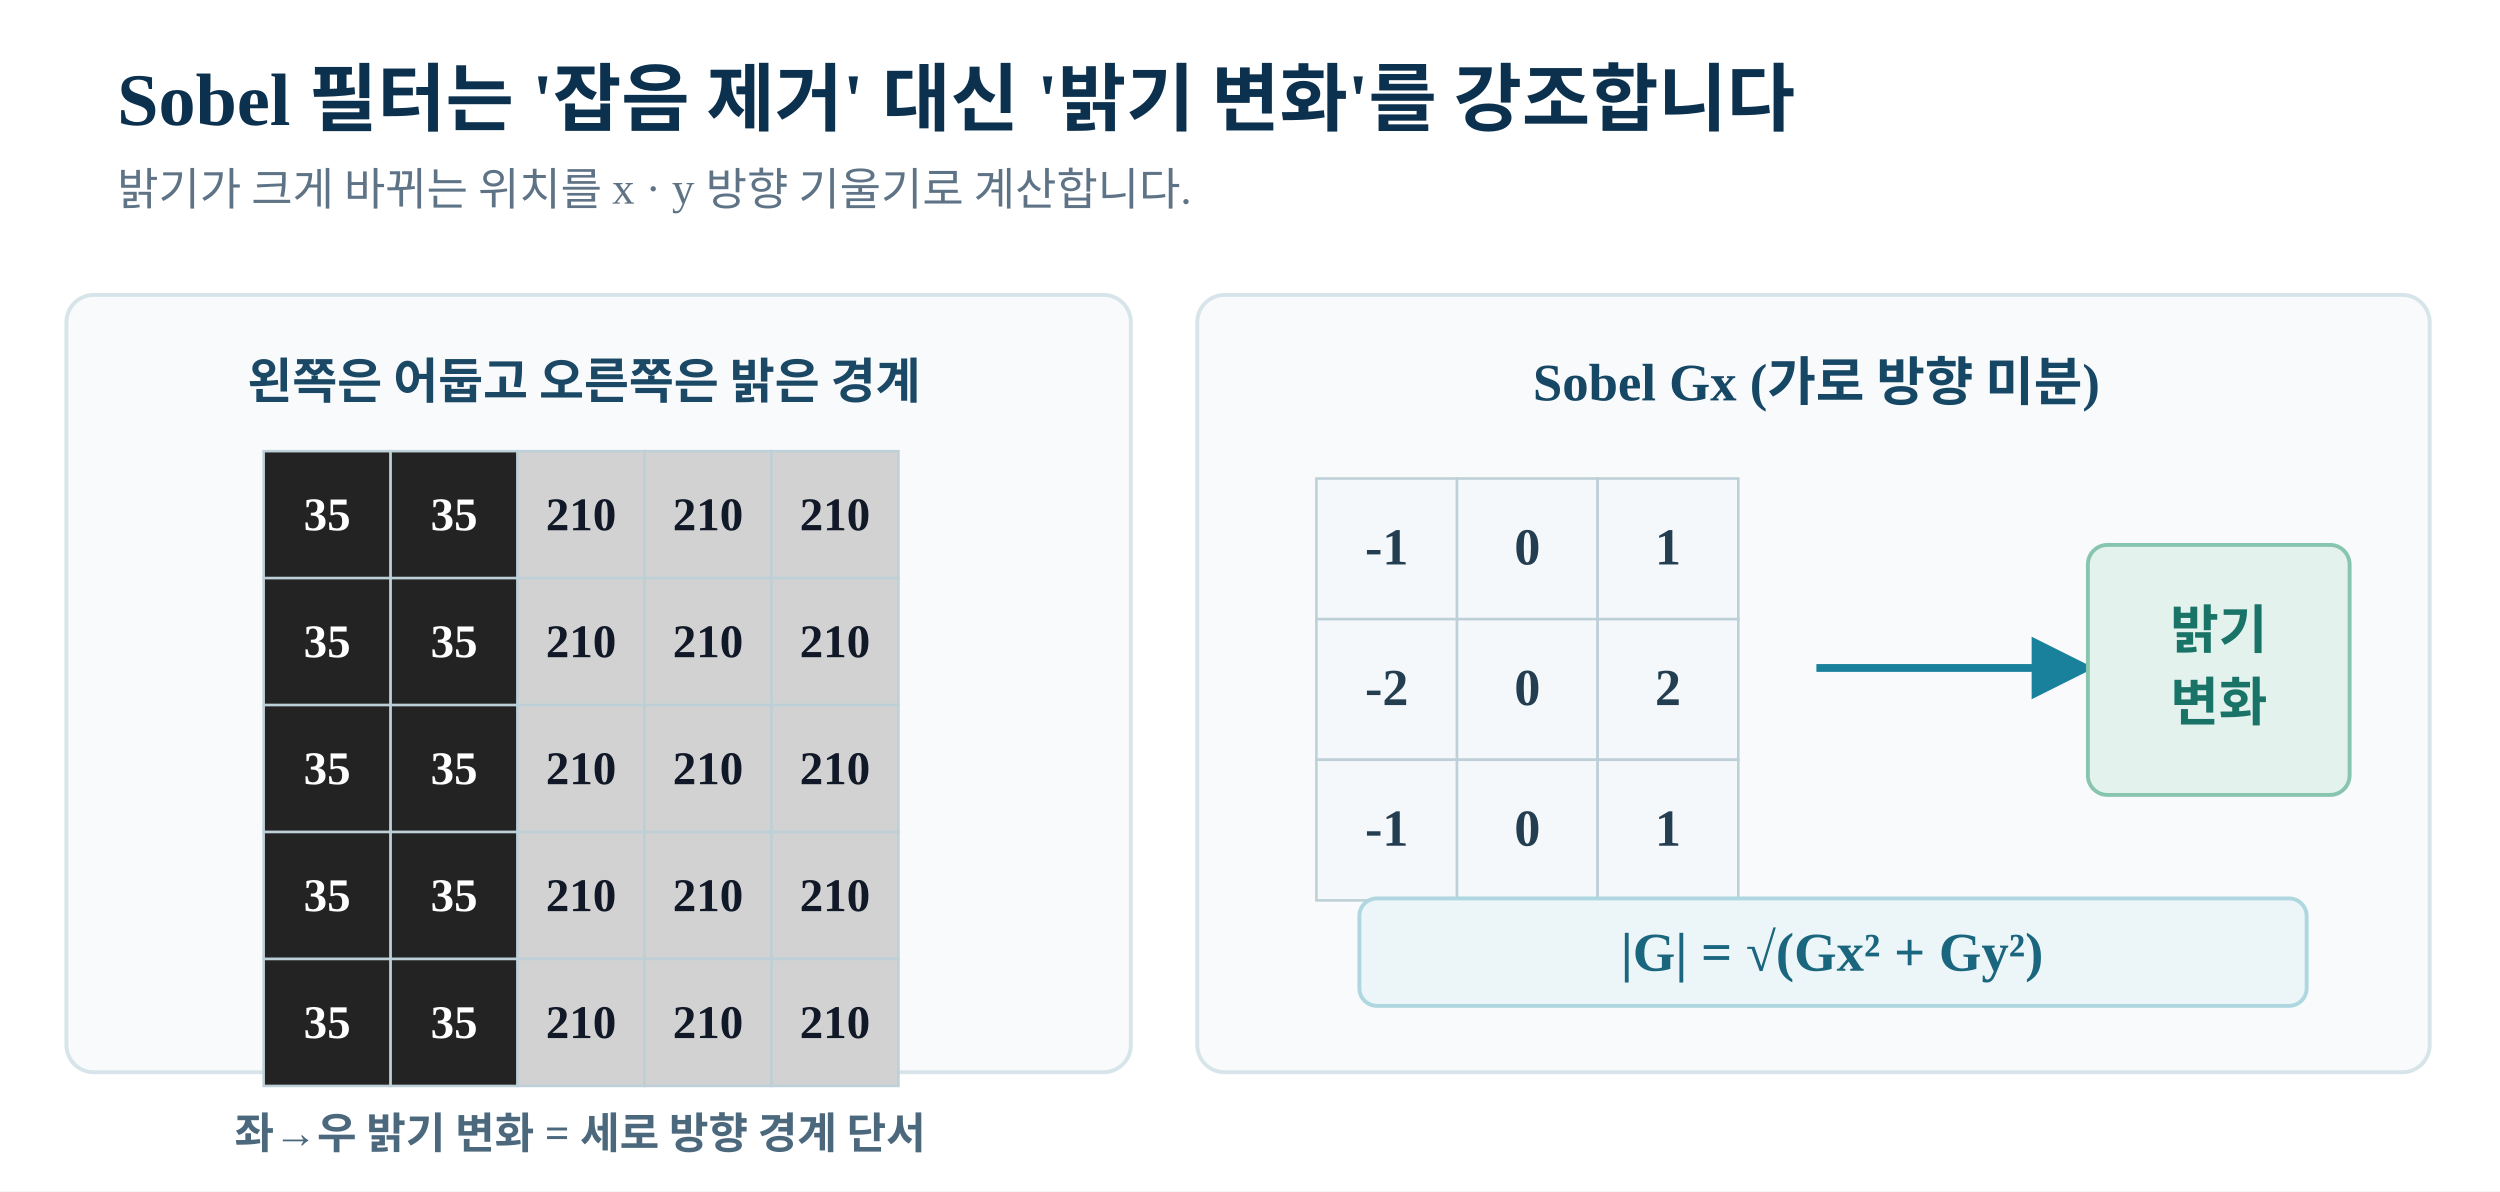
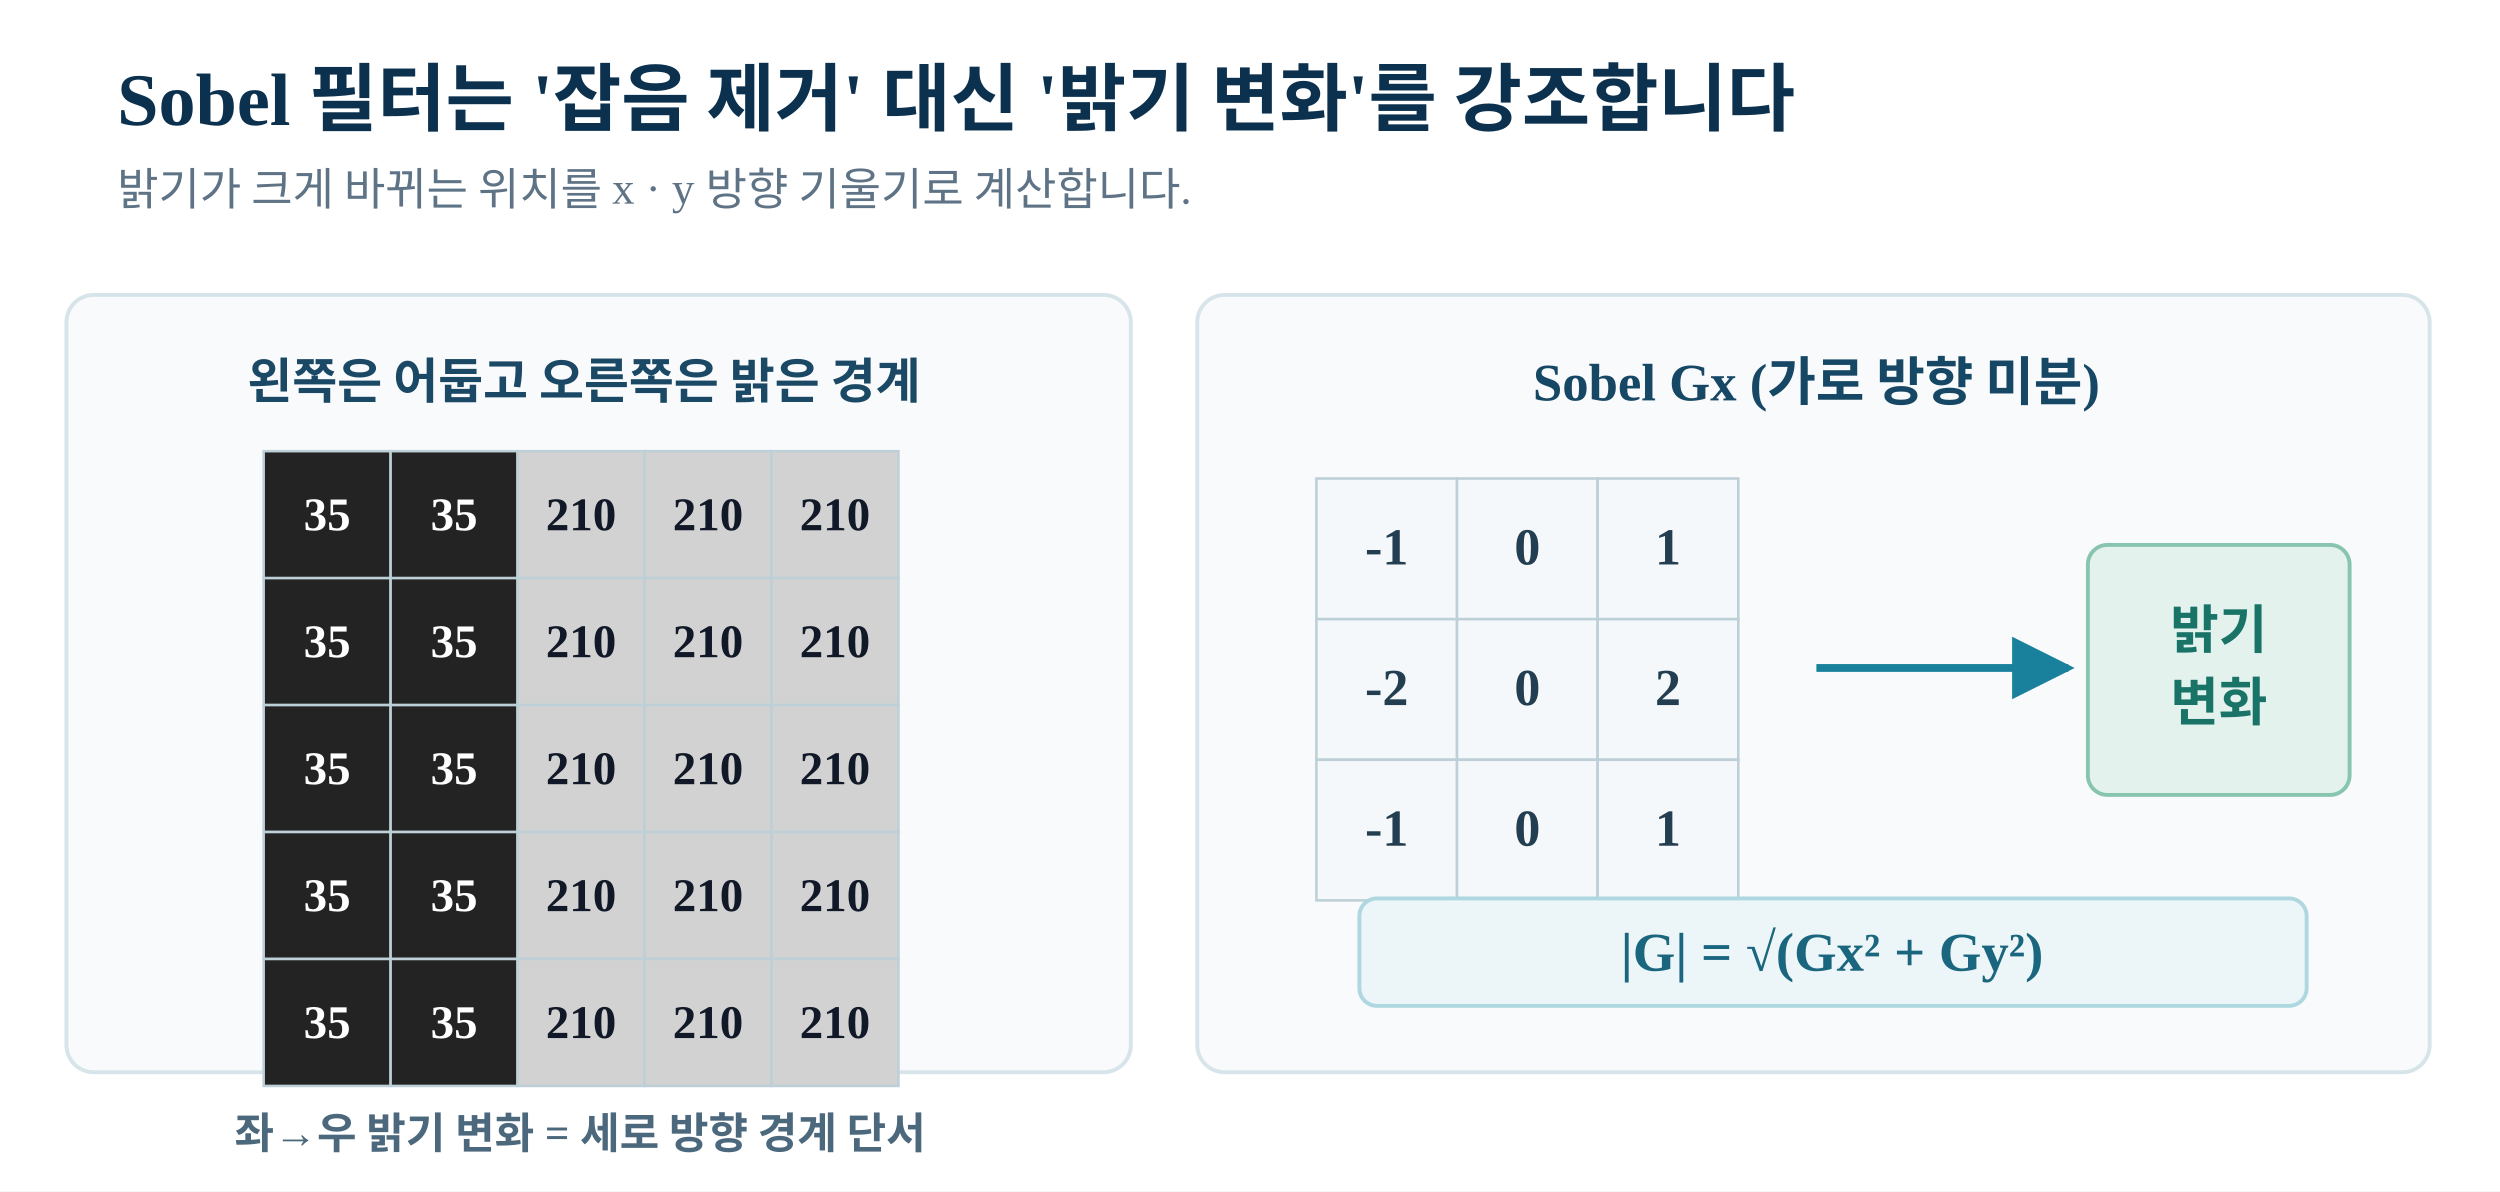
<svg xmlns="http://www.w3.org/2000/svg" width="1280" height="610" viewBox="0 0 1280 610" role="img" aria-label="소벨 X 커널과 경계 밝기 변화 개념">
  <defs>
    <marker id="arrow" viewBox="0 0 10 10" refX="9" refY="5" markerWidth="8" markerHeight="8" orient="auto-start-reverse">
      <path d="M0 0L10 5L0 10Z" fill="#1a819c" />
    </marker>
  </defs>
  <rect width="1280" height="610" fill="#fff" />
  <text x="60" y="64" font-size="38" fill="#0c314e" font-weight="800" text-anchor="start">Sobel 필터는 '잡음 제거' 대신 '밝기 변화'를 강조합니다</text>
  <text x="60" y="105" font-size="23" fill="#5e7385" font-weight="450" text-anchor="start">밝기가 크게 바뀌는 위치를 x · y 방향 기울기로 계산합니다.</text>
  <rect x="34" y="151" width="545" height="398" rx="14" fill="#f8fafc" stroke="#d7e4ea" stroke-width="2" />
  <rect x="613" y="151" width="631" height="398" rx="14" fill="#f8fafc" stroke="#d7e4ea" stroke-width="2" />
  <text x="299" y="204" font-size="25" fill="#1b4864" font-weight="680" text-anchor="middle">왼쪽은 어둡고 오른쪽은 밝은 경계</text>
  <rect x="135" y="231" width="65" height="65" rx="0" fill="rgb(35,35,35)" stroke="#bdcfd7" stroke-width="1.3" />
  <text x="167.5" y="271.5" font-size="24.05" fill="#fff" font-weight="700" text-anchor="middle">35</text>
  <rect x="200" y="231" width="65" height="65" rx="0" fill="rgb(35,35,35)" stroke="#bdcfd7" stroke-width="1.3" />
  <text x="232.5" y="271.5" font-size="24.05" fill="#fff" font-weight="700" text-anchor="middle">35</text>
  <rect x="265" y="231" width="65" height="65" rx="0" fill="rgb(210,210,210)" stroke="#bdcfd7" stroke-width="1.3" />
  <text x="297.5" y="271.5" font-size="24.05" fill="#111827" font-weight="700" text-anchor="middle">210</text>
  <rect x="330" y="231" width="65" height="65" rx="0" fill="rgb(210,210,210)" stroke="#bdcfd7" stroke-width="1.3" />
  <text x="362.5" y="271.5" font-size="24.05" fill="#111827" font-weight="700" text-anchor="middle">210</text>
  <rect x="395" y="231" width="65" height="65" rx="0" fill="rgb(210,210,210)" stroke="#bdcfd7" stroke-width="1.3" />
  <text x="427.5" y="271.5" font-size="24.05" fill="#111827" font-weight="700" text-anchor="middle">210</text>
  <rect x="135" y="296" width="65" height="65" rx="0" fill="rgb(35,35,35)" stroke="#bdcfd7" stroke-width="1.3" />
  <text x="167.5" y="336.5" font-size="24.05" fill="#fff" font-weight="700" text-anchor="middle">35</text>
  <rect x="200" y="296" width="65" height="65" rx="0" fill="rgb(35,35,35)" stroke="#bdcfd7" stroke-width="1.3" />
  <text x="232.5" y="336.5" font-size="24.05" fill="#fff" font-weight="700" text-anchor="middle">35</text>
  <rect x="265" y="296" width="65" height="65" rx="0" fill="rgb(210,210,210)" stroke="#bdcfd7" stroke-width="1.3" />
  <text x="297.5" y="336.5" font-size="24.05" fill="#111827" font-weight="700" text-anchor="middle">210</text>
  <rect x="330" y="296" width="65" height="65" rx="0" fill="rgb(210,210,210)" stroke="#bdcfd7" stroke-width="1.3" />
  <text x="362.5" y="336.5" font-size="24.05" fill="#111827" font-weight="700" text-anchor="middle">210</text>
  <rect x="395" y="296" width="65" height="65" rx="0" fill="rgb(210,210,210)" stroke="#bdcfd7" stroke-width="1.3" />
  <text x="427.5" y="336.5" font-size="24.05" fill="#111827" font-weight="700" text-anchor="middle">210</text>
  <rect x="135" y="361" width="65" height="65" rx="0" fill="rgb(35,35,35)" stroke="#bdcfd7" stroke-width="1.3" />
  <text x="167.5" y="401.5" font-size="24.05" fill="#fff" font-weight="700" text-anchor="middle">35</text>
  <rect x="200" y="361" width="65" height="65" rx="0" fill="rgb(35,35,35)" stroke="#bdcfd7" stroke-width="1.3" />
  <text x="232.5" y="401.5" font-size="24.05" fill="#fff" font-weight="700" text-anchor="middle">35</text>
  <rect x="265" y="361" width="65" height="65" rx="0" fill="rgb(210,210,210)" stroke="#bdcfd7" stroke-width="1.3" />
  <text x="297.5" y="401.5" font-size="24.05" fill="#111827" font-weight="700" text-anchor="middle">210</text>
  <rect x="330" y="361" width="65" height="65" rx="0" fill="rgb(210,210,210)" stroke="#bdcfd7" stroke-width="1.3" />
  <text x="362.5" y="401.5" font-size="24.05" fill="#111827" font-weight="700" text-anchor="middle">210</text>
  <rect x="395" y="361" width="65" height="65" rx="0" fill="rgb(210,210,210)" stroke="#bdcfd7" stroke-width="1.3" />
  <text x="427.5" y="401.5" font-size="24.05" fill="#111827" font-weight="700" text-anchor="middle">210</text>
  <rect x="135" y="426" width="65" height="65" rx="0" fill="rgb(35,35,35)" stroke="#bdcfd7" stroke-width="1.3" />
  <text x="167.5" y="466.5" font-size="24.05" fill="#fff" font-weight="700" text-anchor="middle">35</text>
  <rect x="200" y="426" width="65" height="65" rx="0" fill="rgb(35,35,35)" stroke="#bdcfd7" stroke-width="1.3" />
  <text x="232.5" y="466.5" font-size="24.05" fill="#fff" font-weight="700" text-anchor="middle">35</text>
  <rect x="265" y="426" width="65" height="65" rx="0" fill="rgb(210,210,210)" stroke="#bdcfd7" stroke-width="1.3" />
  <text x="297.5" y="466.5" font-size="24.05" fill="#111827" font-weight="700" text-anchor="middle">210</text>
  <rect x="330" y="426" width="65" height="65" rx="0" fill="rgb(210,210,210)" stroke="#bdcfd7" stroke-width="1.3" />
  <text x="362.5" y="466.5" font-size="24.05" fill="#111827" font-weight="700" text-anchor="middle">210</text>
  <rect x="395" y="426" width="65" height="65" rx="0" fill="rgb(210,210,210)" stroke="#bdcfd7" stroke-width="1.3" />
  <text x="427.5" y="466.5" font-size="24.05" fill="#111827" font-weight="700" text-anchor="middle">210</text>
  <rect x="135" y="491" width="65" height="65" rx="0" fill="rgb(35,35,35)" stroke="#bdcfd7" stroke-width="1.3" />
  <text x="167.5" y="531.5" font-size="24.05" fill="#fff" font-weight="700" text-anchor="middle">35</text>
  <rect x="200" y="491" width="65" height="65" rx="0" fill="rgb(35,35,35)" stroke="#bdcfd7" stroke-width="1.3" />
  <text x="232.5" y="531.5" font-size="24.05" fill="#fff" font-weight="700" text-anchor="middle">35</text>
  <rect x="265" y="491" width="65" height="65" rx="0" fill="rgb(210,210,210)" stroke="#bdcfd7" stroke-width="1.3" />
  <text x="297.5" y="531.5" font-size="24.05" fill="#111827" font-weight="700" text-anchor="middle">210</text>
  <rect x="330" y="491" width="65" height="65" rx="0" fill="rgb(210,210,210)" stroke="#bdcfd7" stroke-width="1.3" />
  <text x="362.5" y="531.5" font-size="24.05" fill="#111827" font-weight="700" text-anchor="middle">210</text>
  <rect x="395" y="491" width="65" height="65" rx="0" fill="rgb(210,210,210)" stroke="#bdcfd7" stroke-width="1.3" />
  <text x="427.5" y="531.5" font-size="24.05" fill="#111827" font-weight="700" text-anchor="middle">210</text>
  <text x="297" y="588" font-size="22" fill="#4c687d" font-weight="550" text-anchor="middle">좌→우 밝기 변화 = 세로 방향 경계 단서</text>
  <text x="930" y="205" font-size="27" fill="#164765" font-weight="750" text-anchor="middle">Sobel Gx (가로 방향 미분)</text>
  <rect x="674" y="245" width="72" height="72" rx="0" fill="#f5f8fa" stroke="#bdcfd7" stroke-width="1.3" />
  <text x="710" y="289" font-size="26.64" fill="#233e50" font-weight="700" text-anchor="middle">-1</text>
  <rect x="746" y="245" width="72" height="72" rx="0" fill="#f5f8fa" stroke="#bdcfd7" stroke-width="1.3" />
  <text x="782" y="289" font-size="26.64" fill="#233e50" font-weight="700" text-anchor="middle">0</text>
  <rect x="818" y="245" width="72" height="72" rx="0" fill="#f5f8fa" stroke="#bdcfd7" stroke-width="1.3" />
  <text x="854" y="289" font-size="26.64" fill="#233e50" font-weight="700" text-anchor="middle">1</text>
  <rect x="674" y="317" width="72" height="72" rx="0" fill="#f5f8fa" stroke="#bdcfd7" stroke-width="1.3" />
  <text x="710" y="361" font-size="26.64" fill="#233e50" font-weight="700" text-anchor="middle">-2</text>
  <rect x="746" y="317" width="72" height="72" rx="0" fill="#f5f8fa" stroke="#bdcfd7" stroke-width="1.3" />
  <text x="782" y="361" font-size="26.64" fill="#233e50" font-weight="700" text-anchor="middle">0</text>
  <rect x="818" y="317" width="72" height="72" rx="0" fill="#f5f8fa" stroke="#bdcfd7" stroke-width="1.3" />
  <text x="854" y="361" font-size="26.64" fill="#233e50" font-weight="700" text-anchor="middle">2</text>
  <rect x="674" y="389" width="72" height="72" rx="0" fill="#f5f8fa" stroke="#bdcfd7" stroke-width="1.3" />
  <text x="710" y="433" font-size="26.64" fill="#233e50" font-weight="700" text-anchor="middle">-1</text>
  <rect x="746" y="389" width="72" height="72" rx="0" fill="#f5f8fa" stroke="#bdcfd7" stroke-width="1.3" />
  <text x="782" y="433" font-size="26.64" fill="#233e50" font-weight="700" text-anchor="middle">0</text>
  <rect x="818" y="389" width="72" height="72" rx="0" fill="#f5f8fa" stroke="#bdcfd7" stroke-width="1.3" />
  <text x="854" y="433" font-size="26.64" fill="#233e50" font-weight="700" text-anchor="middle">1</text>
-   <line x1="930" y1="342" x2="1069" y2="342" stroke="#1a819c" stroke-width="4" marker-end="url(#arrow)" />
+   <line x1="930" y1="342" x2="1059" y2="342" stroke="#1a819c" stroke-width="4" marker-end="url(#arrow)" />
  <rect x="1069" y="279" width="134" height="128" rx="10" fill="#e4f2ee" stroke="#88c5ae" stroke-width="2" />
  <text x="1136" y="332" font-size="27" fill="#197367" font-weight="750" text-anchor="middle">밝기</text>
  <text x="1136" y="369" font-size="27" fill="#197367" font-weight="750" text-anchor="middle">변화</text>
  <rect x="696" y="460" width="485" height="55" rx="9" fill="#ecf6f8" stroke="#aed7df" stroke-width="2" />
  <text x="938" y="497" font-size="28" fill="#1a667e" font-weight="700" text-anchor="middle">|G| = √(Gx² + Gy²)</text>
</svg>
